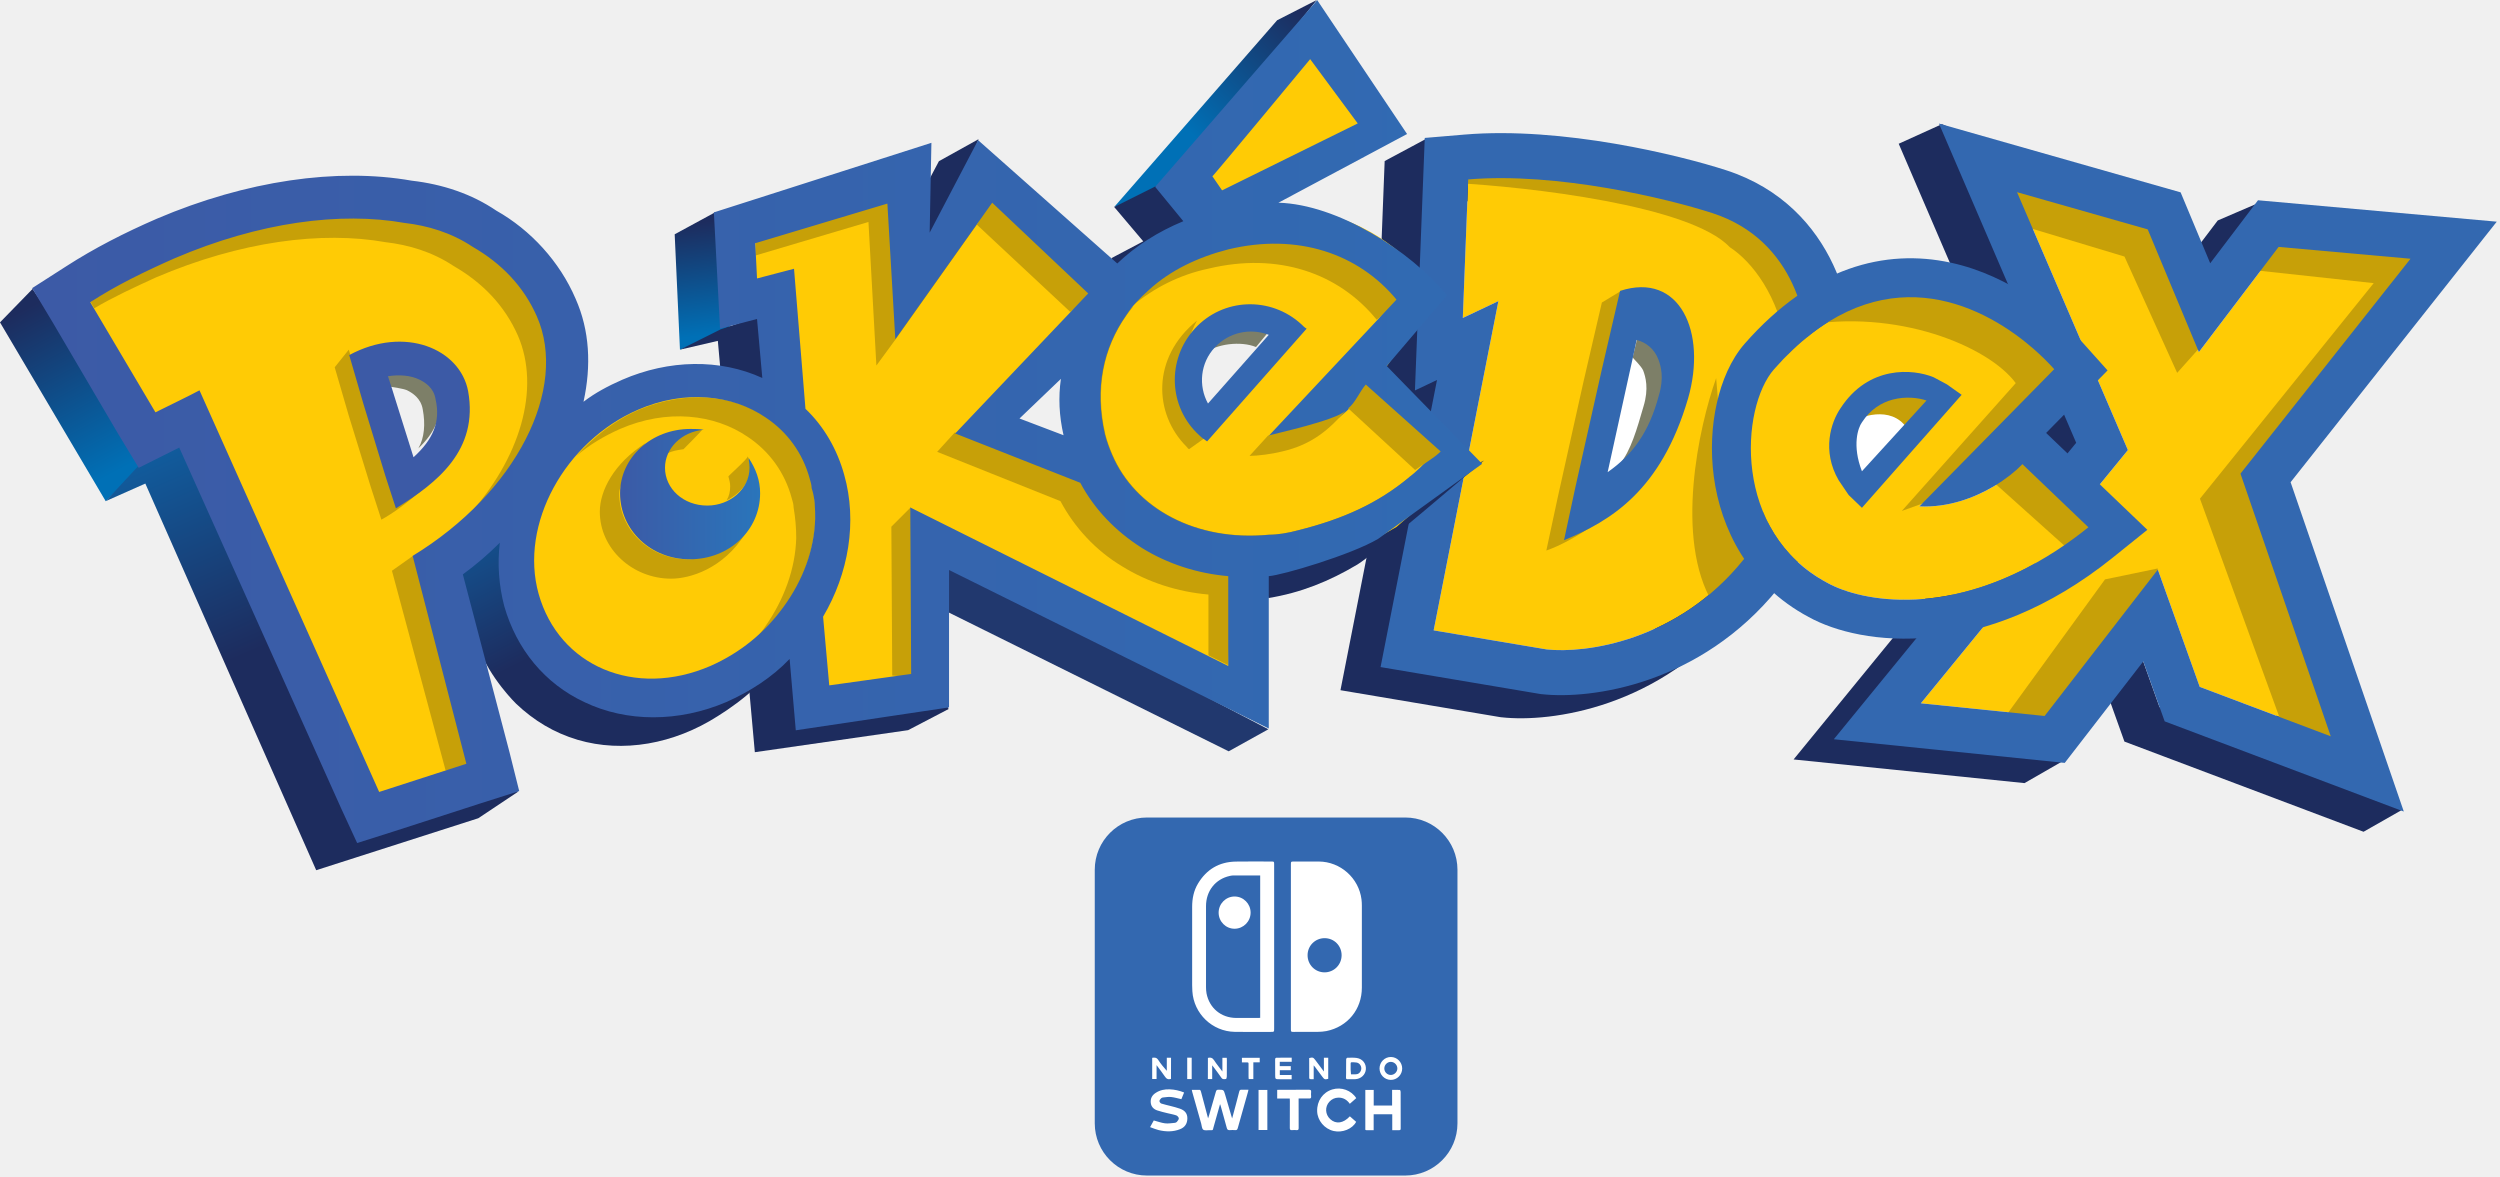
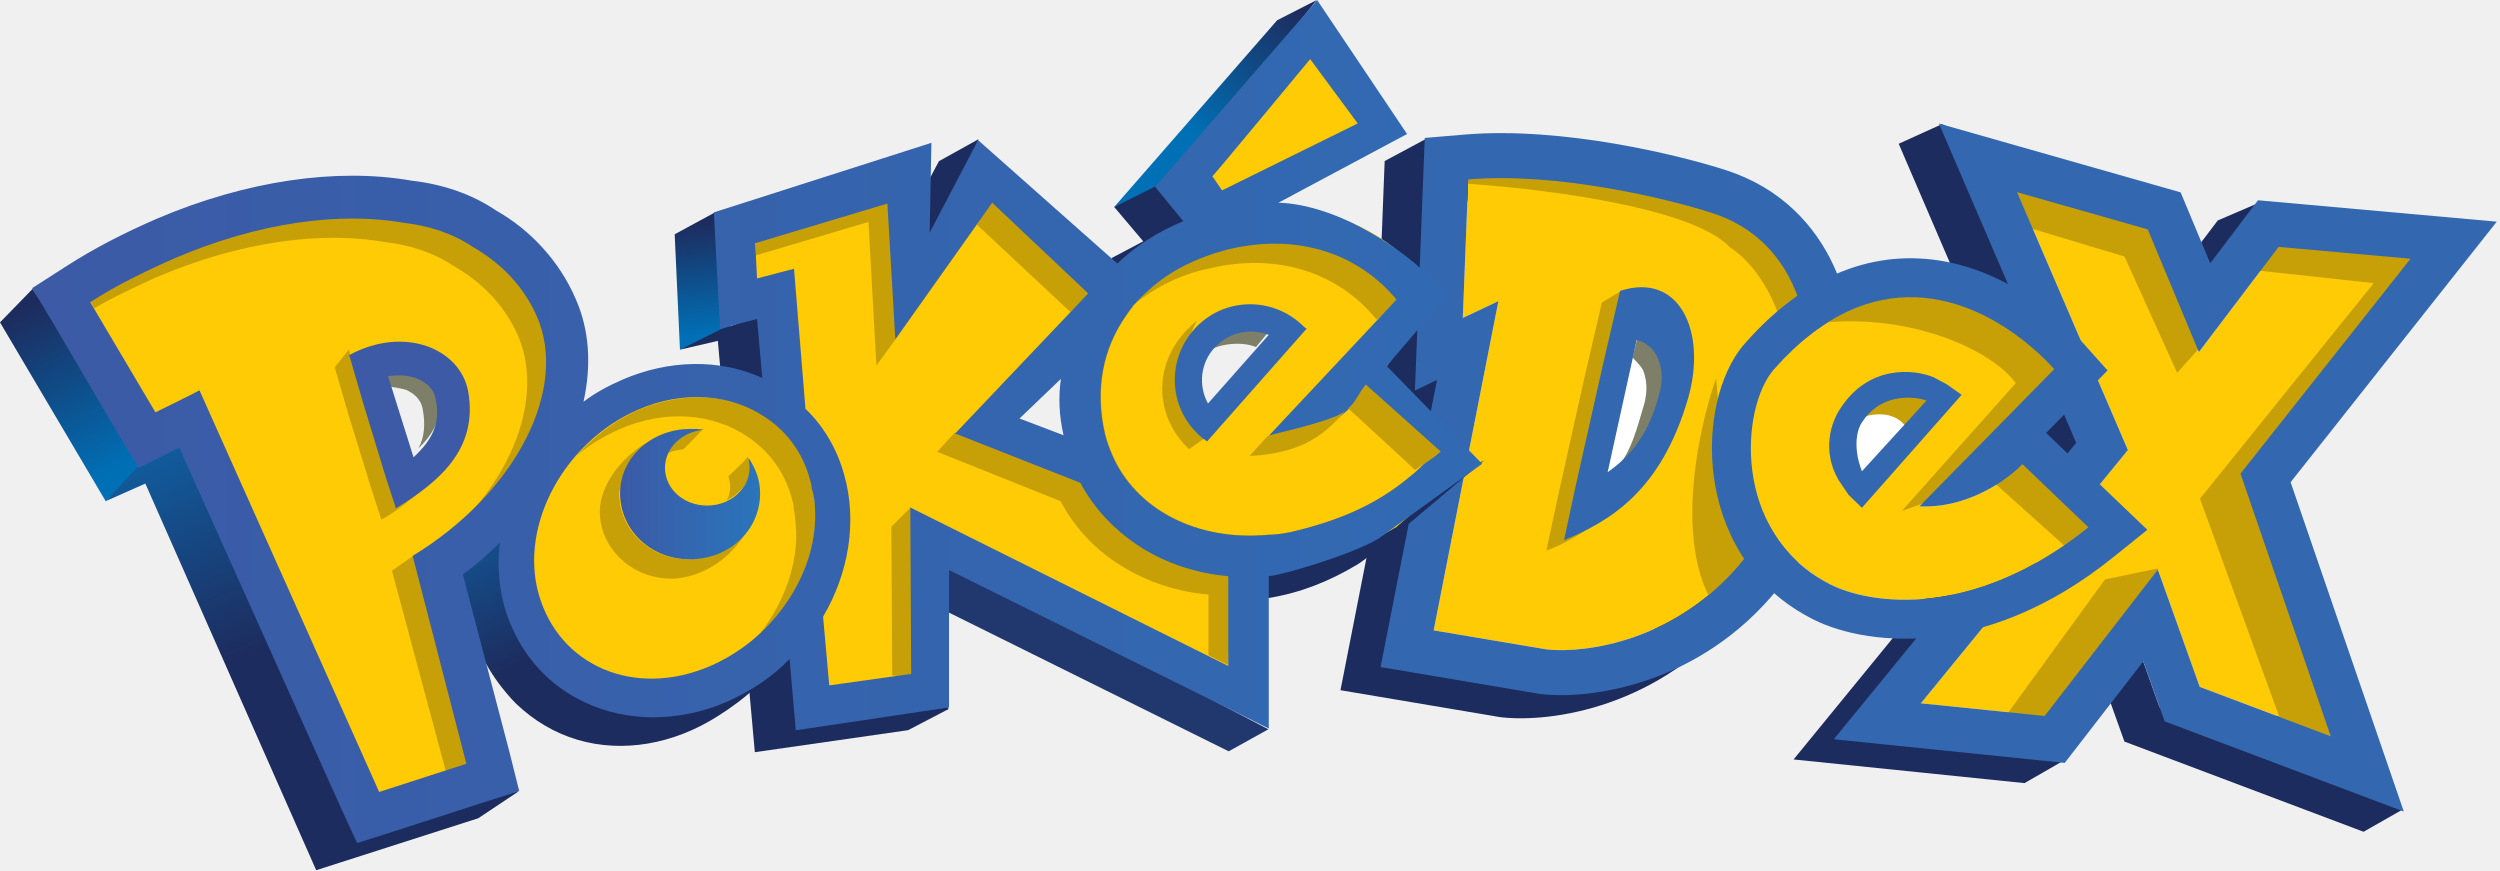
- <svg xmlns="http://www.w3.org/2000/svg" width="2633" height="1239" viewBox="0 0 2633 1239" fill="none">
+ <svg xmlns="http://www.w3.org/2000/svg" width="2633" height="917" viewBox="0 0 2633 917" fill="none">
  <path d="M1413.73 435.993L1411.87 437.848C1412.8 437.848 1413.73 436.92 1413.73 435.993Z" fill="#7D7F68" />
  <path d="M1486.09 500.928C1493.51 495.362 1505.57 488.868 1512.99 481.447L1434.14 410.946C1427.64 418.367 1423.01 430.427 1415.58 435.993L1486.09 500.928Z" fill="#C7A008" />
  <path fill-rule="evenodd" clip-rule="evenodd" d="M2274.39 744.721L2230.24 621.205L2111 775.362L1980.65 762.003L2218.41 491.446L2114.71 210.695L2219.59 262.873L2273.48 392.049L2357.45 281.337L2496.37 293.794L2317.27 520.128L2412.36 796.763L2274.39 744.721ZM2370.07 529.146L2529.06 853.386L2489.3 876.018L2237.45 781.02L2214.88 717.879L2176.08 799.554L2132.2 824.78L1889 799.857L2144.26 487.626L1999.71 151.405L2045.2 130.761L2254.24 223.872L2285.4 298.555L2335.73 232.201L2381.31 212.603L2587.2 254.75L2370.07 529.146Z" fill="#1D2C5E" />
  <path d="M2272.62 599.919L2153.39 754.075L2023.04 740.717L2241.09 473.994L2124.33 202.399L2261.97 241.587L2315.86 370.762L2399.83 260.051L2538.75 272.508L2359.66 498.842L2454.75 775.477L2316.77 723.434L2272.62 599.919Z" fill="#FFCB05" />
  <path d="M2237.49 270.204L2117.99 234.204L2095.49 175.704L2270.49 217.204L2292.99 270.204L2317.99 364.704L2292.99 392.704L2237.49 270.204Z" fill="#C7A008" />
  <path d="M2499.99 298.204L2370.99 284.204L2388.49 233.204L2573.49 262.204L2388.49 509.704L2486.49 808.204L2410.99 783.704L2316.99 525.204L2499.99 298.204Z" fill="#C7A008" />
  <path d="M2216.99 610.204L2272.49 598.704V652.204L2158.99 770.704L2111.99 754.704L2216.99 610.204Z" fill="#C7A008" />
  <path fill-rule="evenodd" clip-rule="evenodd" d="M2316.77 723.434L2272.62 599.919L2153.39 754.075L2023.04 740.717L2241.09 473.994L2124.33 202.399L2261.97 241.587L2315.86 370.762L2399.83 260.051L2538.75 272.508L2359.66 498.842L2454.75 775.477L2316.77 723.434ZM2412.46 507.86L2531.69 854.731L2279.84 759.734L2257.27 696.593L2174.58 803.494L1931.38 778.57L2186.64 466.34L2042.09 130.119L2296.63 202.586L2327.79 277.269L2378.11 210.915L2629.58 233.463L2412.46 507.86Z" fill="#3368B0" />
  <path fill-rule="evenodd" clip-rule="evenodd" d="M1535.88 341.501L1498.4 359.241L1504.08 213.342C1598.02 205.412 1714.7 233.692 1761.3 248.823C1849.2 277.363 1864.63 366.064 1861.36 406.848C1863.15 510.759 1817.38 587.897 1794.27 613.477C1724.83 700.059 1626.97 712.79 1586.72 708.333L1467.7 688.269L1535.88 341.501ZM1830.44 644.164C1748.59 745.357 1633.68 761.239 1581.51 755.46L1580.17 755.312L1411.78 726.925L1471.23 424.557L1447.98 435.562L1458.33 169.62L1502.21 146.117C1605.45 137.402 1727.1 187.864 1775.95 203.725C1834.43 222.713 1869.44 262.506 1888.47 303.143C1906.32 341.295 1910.58 380.847 1908.8 408.21C1910.14 523.119 1860.6 610.092 1830.44 644.164Z" fill="#1D2C5E" />
  <path d="M1509.93 663.911L1578.11 317.144L1540.63 334.884L1546.31 188.984C1640.24 181.055 1756.93 209.334 1803.53 224.465C1891.43 253.006 1906.86 341.707 1903.59 382.49C1905.38 486.402 1859.61 563.539 1836.5 589.119C1767.06 675.702 1669.2 688.433 1628.95 683.976L1509.93 663.911Z" fill="#FFCB05" />
  <path d="M1821.81 260.309C1780.24 216.359 1610.66 196.889 1531.07 192.647L1524.57 163.799L1662.86 171.991L1888.75 245.338L1927.25 375.217L1895.56 541.222L1825.99 604.741C1934.77 402.585 1868.53 290.888 1821.81 260.309Z" fill="#C7A008" />
  <path d="M1803.91 635.307C1763.25 567.482 1789.33 449.016 1807.45 398.262L1812.94 463.908L1845.84 596.029L1803.91 635.307Z" fill="#C7A008" />
-   <path fill-rule="evenodd" clip-rule="evenodd" d="M1578.11 317.144L1540.63 334.884L1546.31 188.984C1640.25 181.055 1756.93 209.334 1803.53 224.465C1891.43 253.006 1906.86 341.707 1903.59 382.49C1905.38 486.402 1859.61 563.539 1836.5 589.119C1767.06 675.702 1669.2 688.433 1628.95 683.975L1509.93 663.911L1578.11 317.144ZM1872.67 619.807C1790.82 721 1675.91 736.881 1623.73 731.103L1622.4 730.955L1454.01 702.568L1513.46 400.2L1490.21 411.205L1500.56 145.262L1542.32 141.737C1645.55 133.023 1769.33 163.506 1818.18 179.368C1876.65 198.356 1911.67 238.149 1930.69 278.785C1948.55 316.938 1952.81 356.489 1951.03 383.852C1952.37 498.762 1902.83 585.735 1872.67 619.807Z" fill="#3368B0" />
+   <path fill-rule="evenodd" clip-rule="evenodd" d="M1578.11 317.144L1540.63 334.884L1546.31 188.984C1640.25 181.055 1756.93 209.334 1803.53 224.465C1891.43 253.006 1906.86 341.707 1903.59 382.49C1905.38 486.402 1859.61 563.539 1836.5 589.119C1767.06 675.702 1669.2 688.433 1628.95 683.976L1509.93 663.911L1578.11 317.144ZM1872.67 619.807C1790.82 721 1675.91 736.881 1623.73 731.103L1622.4 730.955L1454.01 702.568L1513.46 400.2L1490.21 411.205L1500.56 145.262L1542.32 141.737C1645.55 133.023 1769.33 163.506 1818.18 179.368C1876.65 198.356 1911.67 238.149 1930.69 278.785C1948.55 316.938 1952.81 356.489 1951.03 383.852C1952.37 498.762 1902.83 585.735 1872.67 619.807Z" fill="#3368B0" />
  <path d="M1674.7 519.361L1709.76 348.56L1731.67 343.891L1758.47 371.626L1759.1 417.15L1723.73 496.76L1674.7 519.361Z" fill="white" />
  <path d="M1730.29 507.361C1710.99 523.16 1670.14 551.697 1650.26 560.291L1662.3 504.143L1690.11 380.376L1707.66 306.183L1687.09 318.589L1667.9 401.28L1640.65 523.666L1628.6 579.814C1655.73 570.437 1699.92 542.199 1730.29 507.361Z" fill="#C7A008" />
  <path d="M1755.26 408.34C1760.48 390.924 1757.63 372.071 1755.09 365.406C1750.87 354.299 1738.16 344.937 1727.43 343.619C1724.41 355.51 1720.99 370.583 1719.48 376.528C1722.42 380.01 1728.15 385.172 1730.53 390.034C1733.07 396.699 1736.73 409.187 1730.96 427.984C1724.22 451.345 1717.46 475.085 1705.95 488.72C1729.14 471.838 1743.7 445.933 1755.26 408.34Z" fill="#7D7F68" />
-   <path d="M1777.86 419.714C1798.07 349.632 1768.99 285.873 1706.25 306.371L1687.06 389.063L1659.26 512.829L1647.21 568.978C1696.03 548.664 1749.25 517.3 1777.86 419.714V419.714ZM1693.18 497.265C1700.44 463.936 1716.46 391.334 1716.46 391.334C1716.46 391.334 1719.89 376.261 1723.72 358.005C1733.9 360.704 1742.42 367.546 1746.64 378.653C1749.17 385.317 1752.84 397.806 1747.06 416.603C1736.9 455.036 1719.58 478.881 1693.18 497.265V497.265Z" fill="#3368B0" />
+   <path d="M1777.86 419.714C1798.07 349.632 1768.99 285.873 1706.25 306.371L1687.06 389.063L1659.26 512.829L1647.21 568.978C1696.03 548.664 1749.25 517.3 1777.86 419.714ZM1693.18 497.265C1700.44 463.936 1716.46 391.334 1716.46 391.334C1716.46 391.334 1719.89 376.261 1723.72 358.005C1733.9 360.704 1742.42 367.546 1746.64 378.653C1749.17 385.317 1752.84 397.806 1747.06 416.603C1736.9 455.036 1719.58 478.881 1693.18 497.265Z" fill="#3368B0" />
  <path d="M1868.49 388.826C1992.99 247.326 2117.82 337.825 2163.49 388.825L2021.49 533.325C2072.69 535.725 2115.15 504.659 2129.99 488.825L2199.49 555.325C2075.09 655.325 1964.32 635.992 1924.49 613.825C1824.49 560.625 1832.86 429.326 1868.49 388.826Z" fill="#FFCB05" />
  <path d="M1944.49 499.13L1939.49 447.63L1961.49 427.13L2010.99 402.63L2046.49 421.13L1961.49 510.63L1944.49 499.13Z" fill="white" />
  <path d="M1897.49 343.13L1990.49 291.63L2074.99 308.63L2122.99 332.63L2165.99 367.13L2186.99 394.13L2130.99 438.318V466.13L2085.74 495.38L2149.99 466.13L2165.99 495.38L2221.99 559.63L2186.99 586.13L2085.74 495.38L2040.49 524.63L2002.99 538.13L2122.99 403.5C2093.99 364.232 1996.8 324.53 1897.49 343.13Z" fill="#C7A008" />
  <path d="M2010.99 455.13C1996.19 427.13 1963.83 436.464 1949.49 444.63L1981.49 415.13H2040.49L2010.99 455.13Z" fill="#C7A008" />
  <path fill-rule="evenodd" clip-rule="evenodd" d="M1960.99 534.825L1946.99 521.325L1936.48 505.825C1918.49 474.825 1928.28 444.64 1938.61 429.706C1968.01 384.695 2014.68 388.35 2036.49 397.325L2050.49 404.825L2065.99 415.825L1960.99 534.825ZM1960.99 444.826C1958.86 447.769 1956.32 453.767 1955.51 462.279C1954.66 471.12 1955.69 482.671 1960.99 496.325L2028.99 421.826C2021.05 419.089 2007.3 417.132 1993.27 420.903C1981.66 424.022 1969.86 431.063 1960.99 444.826Z" fill="#3368B0" />
  <path fill-rule="evenodd" clip-rule="evenodd" d="M2219.69 390.129L2154.97 455.986L2261.59 558.006L2225.17 587.281C2088.92 696.809 1960.45 680.525 1904.9 649.848C1840.87 615.632 1812.25 556.328 1804.99 501.994C1801.37 474.894 1802.85 448.14 1808.15 424.595C1813.29 401.705 1822.75 378.745 1837.71 361.742C1908.82 280.929 1985.82 261.82 2054.19 276.559C2118.36 290.392 2168.11 332.527 2194.03 361.475L2219.69 390.129ZM1924.49 613.825C1960.68 633.968 2055.44 651.77 2165.79 579.826C2176.88 572.596 2188.12 564.458 2199.49 555.325L2129.99 488.825C2129.63 489.203 2129.26 489.589 2128.88 489.983C2122.72 496.29 2112.61 504.644 2099.59 512.343C2079.29 524.345 2051.93 534.753 2021.49 533.325L2163.49 388.825C2157.5 382.143 2150.16 374.783 2141.64 367.355C2139.08 365.13 2136.42 362.898 2133.66 360.677C2075.32 313.732 1971.79 271.42 1868.49 388.826C1832.86 429.326 1824.49 560.625 1924.49 613.825Z" fill="#3368B0" />
-   <path d="M0 339.518L111.317 527.829L155.844 485.158L34.323 304.267L0 339.518Z" fill="url(#paint0_linear_504_161)" />
-   <path d="M1345.08 21.336L1173.47 217.996L1223.56 204.082L1386.83 0L1345.08 21.336Z" fill="url(#paint1_linear_504_161)" />
-   <path d="M710.575 246.753L716.141 368.275L769.017 347.867L753.247 223.562L710.575 246.753Z" fill="url(#paint2_linear_504_161)" />
+   <path d="M0 339.518L111.317 527.829L155.844 485.158L34.323 304.267L0 339.518Z" fill="url(#paint0_linear_504_156)" />
+   <path d="M1345.08 21.336L1173.47 217.996L1223.56 204.082L1386.83 0L1345.08 21.336Z" fill="url(#paint1_linear_504_156)" />
+   <path d="M710.575 246.753L716.141 368.275L769.017 347.867L753.247 223.562L710.575 246.753Z" fill="url(#paint2_linear_504_156)" />
  <path d="M1204.08 254.174L1170.69 271.8L1173.47 282.931L1252.32 232.839L1218 195.733L1173.47 217.996L1204.08 254.174Z" fill="#1D2C5E" />
  <path d="M1294.06 791.28L957.328 624.304L999.072 591.837L1335.81 768.089L1294.06 791.28Z" fill="#21386E" />
  <path d="M988.868 169.759L937.848 266.234L991.651 250.464L1030.61 146.568L988.868 169.759Z" fill="#1D2C5E" />
-   <path d="M525.046 569.573L482.375 599.258C482.375 599.258 491.651 647.496 503.711 680.891C515.77 714.286 543.599 741.188 543.599 741.188C562.152 758.813 583.488 771.8 608.534 779.221C655.844 793.136 709.647 783.859 756.03 754.175C768.089 746.753 784.787 734.694 794.991 724.49C749.536 752.319 525.046 569.573 525.046 569.573Z" fill="url(#paint3_linear_504_161)" />
+   <path d="M525.046 569.573L482.375 599.258C482.375 599.258 491.651 647.496 503.711 680.891C515.77 714.286 543.599 741.188 543.599 741.188C562.152 758.813 583.488 771.8 608.534 779.221C655.844 793.136 709.647 783.859 756.03 754.175C768.089 746.753 784.787 734.694 794.991 724.49C749.536 752.319 525.046 569.573 525.046 569.573Z" fill="url(#paint3_linear_504_156)" />
  <path d="M756.03 358.998L794.991 792.208L956.401 769.017L999.072 746.753L799.629 333.024L758.813 346.939L716.141 368.275L756.03 358.998Z" fill="#1D2C5E" />
-   <path d="M153.061 509.276L333.024 916.512L503.711 861.781L545.455 833.952L191.095 462.894L146.568 489.796L111.317 527.829L153.061 509.276Z" fill="url(#paint4_linear_504_161)" />
+   <path d="M153.061 509.276L333.024 916.512L503.711 861.781L545.455 833.952L191.095 462.894L146.568 489.796L111.317 527.829L153.061 509.276Z" fill="url(#paint4_linear_504_156)" />
  <path d="M1329.31 597.403L1335.81 629.87C1370.13 624.304 1399.81 612.245 1429.5 594.62C1448.05 583.488 1556.51 489.638 1563 485C1558.36 487.783 1329.31 597.403 1329.31 597.403Z" fill="#1D2C5E" />
  <path d="M379.861 875L366.874 851L196.187 467L192.477 459L185.056 467H179.49L148.878 483C144.239 475.579 136.818 459.349 132.18 451L63.534 339L45.909 307L75.594 291C103.423 273.375 134.963 257.842 170.213 243C238.859 214.243 308.432 195 372.44 195C393.776 195 414.184 200.217 432.737 203C464.276 206.711 493.961 210.302 518.08 227C554.258 247.408 583.015 285.894 598.785 323C611.772 353.612 614.555 389.894 606.206 427L601.568 443L620.121 435C632.18 425.724 645.167 416.566 659.082 411C683.2 400.796 708.247 395 733.293 395C757.412 395 779.675 401.724 800.084 411H813.071L812.143 403L806.577 339L805.649 323L796.373 331L767.616 339L762.978 235L974.481 163L972.625 243L988.395 251L1034.78 163L1173 283L1178.56 291L1184.13 283C1202.68 265.375 1225.87 253.204 1250.92 243L1261.12 235L1253.7 227L1228.65 195L1387.28 11L1470.77 139L1343.68 211L1315.85 219H1348.32C1408.62 219.928 1462.42 246.473 1498.6 291L1511.59 315L1506.02 323.5L1495.82 331L1485 343L1465.2 379L1459.64 387L1466.13 395L1490.5 427L1526 507L1470.77 555C1443.87 570.77 1412.33 586.651 1376.15 595C1363.16 597.783 1350.18 594.072 1336.26 595L1328.84 603V755L1004.17 595L992.106 587V739L846.466 763L839.972 699L838.117 675L825.13 691C805.649 709.553 784.314 720.796 761.122 731C737.004 741.204 711.957 747 687.839 747C662.792 747 639.601 740.276 618.265 731C579.304 712.447 550.547 678.599 538.488 635C532.922 614.592 531.067 593.263 533.85 571L536.633 555L519.935 571C507.876 582.132 494.889 592.796 480.974 603H476.336L478.191 611L527.356 795L535.705 827L503.238 843L411.401 867L379.861 875ZM420.677 379C416.039 379 411.401 378.072 405.835 379H399.341H390.065L392.848 387L394.703 395L420.677 483L423.46 491L427.171 499L436.447 491L442.941 483C468.915 459.809 477.264 440.685 471.698 411C467.987 393.375 455 382.711 446.651 379C441.085 375.289 430.881 379 420.677 379ZM1127.54 379L1110.84 395L1067.24 435L1057.97 443L1070.03 451L1116.41 467L1130.32 475L1127.54 459C1123.83 439.519 1122.9 421.553 1124.76 403L1127.54 379ZM1316.78 331C1299.16 331 1281.53 333.085 1269.47 347C1250.92 367.408 1247.21 402.881 1260.19 427L1263.91 435L1269.47 443L1277.82 435L1283.39 427L1347.39 355L1352.03 347L1360.38 339H1349.25L1341.83 331C1332.55 329.145 1325.13 331 1316.78 331Z" fill="#FFCB05" />
  <path d="M1249.54 470.315C1252.32 473.098 1249.54 471.243 1252.32 473.098L1271.8 459.184C1269.02 457.328 1266.23 454.545 1263.45 452.69C1235.62 426.716 1243.04 369.202 1260.67 337.662C1212.43 376.623 1215.21 435.993 1249.54 470.315Z" fill="#C7A008" />
  <path d="M1484.23 502.783C1451.76 529.685 1415.58 546.382 1367.35 558.442C1357.14 561.225 1346.01 563.08 1336.73 563.08C1259.74 570.501 1195.73 535.25 1171.61 478.664C1168.83 472.171 1166.05 464.75 1164.19 457.328C1153.06 409.091 1162.34 366.419 1186.46 332.097C1189.24 328.386 1191.09 325.603 1193.88 322.82C1192.95 323.748 1191.09 324.675 1190.17 325.603C1180.89 333.952 1172.54 342.301 1166.05 352.505C1141.93 385.9 1132.65 429.499 1143.78 477.737C1145.64 485.158 1147.5 492.579 1151.21 499.072C1175.32 556.586 1240.26 591.837 1316.33 584.416C1326.53 583.488 1336.73 581.633 1347.87 578.85C1396.1 566.79 1433.21 550.093 1464.75 523.191C1472.17 516.698 1480.52 509.276 1487.94 501.855L1487.01 500.928C1485.16 501.855 1484.23 501.855 1484.23 502.783Z" fill="#C7A008" />
  <path d="M943.414 357.143L1028.76 236.549L1025.05 233.766L942.486 349.722L943.414 357.143Z" fill="#C7A008" />
  <path d="M573.284 317.254C434.137 148.423 184.601 239.332 95.547 318.182L99.258 324.675C119.666 312.616 141.93 302.412 164.193 292.208C253.247 254.174 338.59 243.043 406.308 255.102C430.427 257.885 455.473 265.306 477.737 280.148C508.349 297.774 531.54 321.892 545.455 353.432C569.573 409.091 548.238 483.302 491.651 544.527C563.08 478.664 612.245 415.584 573.284 317.254Z" fill="#C7A008" />
  <path d="M856.215 513.915C855.288 511.132 855.288 507.421 854.36 504.638C846.939 476.809 830.241 454.546 807.978 439.703C772.727 415.585 722.635 410.946 673.47 431.354C647.495 442.486 625.232 460.111 606.679 480.52C620.594 468.46 636.364 459.184 653.061 451.763C702.227 430.427 752.319 435.993 787.57 460.111C809.833 474.954 826.531 497.217 833.952 525.046C834.88 527.829 835.807 531.54 835.807 534.323C837.662 545.455 838.59 555.659 838.59 566.79C837.663 599.258 825.603 631.725 806.123 659.555C803.34 664.193 799.629 667.904 795.919 672.542C807.05 662.338 817.254 652.134 825.603 640.074C846.011 612.245 857.143 579.777 858.998 547.31C858.998 536.178 858.071 525.046 856.215 513.915Z" fill="#C7A008" />
  <path d="M719.852 473.098C719.852 473.098 740.26 452.69 739.332 452.69C714.286 451.762 703.154 475.881 702.226 477.737C707.792 474.954 713.358 474.026 719.852 473.098Z" fill="#C7A008" />
  <path d="M767.161 501.855C768.089 505.566 769.017 508.349 769.017 512.059C769.017 517.625 768.089 522.264 765.306 526.902C769.017 525.046 798.701 510.204 787.57 480.52C788.497 482.375 766.234 501.855 767.161 501.855Z" fill="#C7A008" />
  <path d="M652.134 519.481C652.134 507.421 673.469 476.809 679.963 466.605C646.568 487.941 631.725 516.698 631.725 538.961C631.725 577.922 666.048 609.462 706.864 609.462C726.345 609.462 761.595 599.258 784.787 562.152C772.727 570.501 742.115 589.054 725.417 589.054C684.601 589.054 652.134 558.442 652.134 519.481Z" fill="#C7A008" />
  <path d="M938.775 554.731L939.703 711.503L964.749 713.358L959.184 534.323L938.775 554.731Z" fill="#C7A008" />
  <path d="M795.918 255.102V269.017L914.657 233.766L923.006 384.972L943.414 357.143L938.776 205.937L795.918 255.102Z" fill="#C7A008" />
  <path d="M1153.06 308.906L1042.67 206.865L1028.76 236.549L1127.09 328.386L1153.06 308.906Z" fill="#C7A008" />
  <path d="M1136.36 499.072L1005.57 455.473L987.013 475.881L1116.88 527.829C1131.73 555.659 1153.99 579.777 1181.82 596.475C1208.72 613.173 1240.26 623.377 1272.73 626.16V690.167L1293.14 700.371L1299.63 603.896L1136.36 499.072Z" fill="#C7A008" />
  <path d="M1287.57 258.813C1228.2 266.234 1197.59 316.327 1192.95 321.892C1215.21 303.339 1242.11 289.425 1272.73 282.931C1346.01 265.306 1410.02 287.57 1449.91 336.735L1474.95 316.326C1435.06 268.089 1360.85 241.187 1287.57 258.813Z" fill="#C7A008" />
  <path d="M495.362 806.123L435.065 585.343L412.802 601.113L469.388 811.688L495.362 806.123Z" fill="#C7A008" />
  <path d="M479.592 474.954C465.677 489.796 434.138 518.553 416.512 529.685L405.381 495.362L382.189 419.295L367.347 368.275L352.505 386.828L367.347 437.848L390.538 512.987L401.67 547.31C426.716 533.395 461.967 503.711 479.592 474.954Z" fill="#C7A008" />
  <path d="M1340.45 344.156C1320.96 336.735 1294.06 338.59 1279.22 355.288C1275.51 358.998 1269.02 368.275 1267.16 372.913C1281.08 361.781 1307.05 358.998 1322.82 365.492L1340.45 344.156Z" fill="#7D7F68" />
  <path d="M462.894 412.802C461.039 401.67 449.907 392.393 444.341 389.611C435.065 384.972 417.44 384.045 405.38 386.828C407.236 394.249 410.019 403.525 410.946 407.236C415.584 408.163 423.933 409.091 428.571 410.946C434.137 413.729 443.414 419.295 445.269 431.355C448.052 446.197 447.124 461.039 440.631 472.171C458.256 455.473 466.605 436.92 462.894 412.802Z" fill="#7D7F68" />
  <path d="M493.034 412.004C484.685 367.477 426.243 342.43 367.802 373.97L382.644 424.991L405.835 501.058L416.967 535.38C460.566 508.479 504.165 474.156 493.034 412.004ZM435.52 481.577C429.026 461.169 415.112 416.642 415.112 416.642C415.112 416.642 412.329 407.366 408.618 396.234C420.677 394.379 432.737 395.306 442.013 399.944C447.579 402.727 456.856 408.293 458.711 420.353C464.277 444.471 455.928 463.024 435.52 481.577Z" fill="#3C5AA6" />
  <path d="M1370.58 341.503C1338.12 311.818 1288.02 313.674 1258.34 346.141C1228.66 378.609 1230.51 428.701 1262.98 458.386C1265.76 461.169 1268.54 463.024 1271.33 464.88L1376.15 346.141C1374.3 345.214 1372.44 343.358 1370.58 341.503ZM1272.25 424.991C1262.05 406.438 1263.91 382.319 1279.68 365.622C1294.52 349.852 1316.78 345.214 1336.26 352.635L1272.25 424.991Z" fill="#3567B0" />
-   <path d="M789.425 492.579C789.425 514.842 769.017 532.468 744.898 532.468C719.852 532.468 700.371 514.842 700.371 492.579C700.371 472.171 717.996 454.546 741.187 452.69C736.549 451.763 731.911 451.763 727.273 451.763C685.529 451.763 653.061 482.375 653.061 519.481C653.061 558.442 685.529 589.054 726.345 589.054C768.089 589.054 800.557 558.442 800.557 519.481C800.557 505.566 795.918 493.507 788.497 482.375C788.497 485.158 789.425 488.868 789.425 492.579Z" fill="url(#paint5_linear_504_161)" />
-   <path d="M1451.5 567.5L1561 488.5L1460.5 385.5L1524 311C1485.04 263.69 1408.62 215.343 1346.47 213.488L1481.9 141.132L1387.28 0.13L1216.6 196.79L1246.28 232.968C1219.38 244.1 1196.19 258.942 1176.71 277.495L1030.14 147.625L979.119 245.028L980.974 150.408L751.846 223.692L758.339 346.141L797.3 335.937L802.866 398.089C758.339 377.681 704.536 378.609 655.371 399.944C640.529 406.438 626.614 413.859 614.555 423.135C622.903 385.102 621.048 347.996 606.206 314.601C589.508 275.64 558.896 242.245 522.718 221.837C496.744 204.212 466.132 194.007 433.664 190.297C354.814 176.382 259.267 190.297 165.575 230.186C131.252 245.028 98.785 261.725 70.028 280.278L33.85 303.469L56.113 340.575L124.759 457.458L146.095 492.709L183.2 474.156L188.766 471.373L359.453 851.707L376.15 887.885L414.184 875.826L506.02 846.141L546.837 833.154L536.633 792.338L487.467 604.954C501.382 594.75 514.369 583.618 526.428 571.558C523.646 593.822 525.501 617.013 531.067 638.349C544.054 683.803 573.738 719.982 615.482 739.462C660.009 760.798 714.74 760.798 764.833 739.462C789.879 728.33 813.07 713.488 831.623 694.007L838.117 769.147L999.527 745.028V600.315L1336.26 767.291V606.809C1350.18 605.881 1423 584.376 1451.5 567.5ZM1379.86 62.282L1429.95 130L1287.1 200.501L1276.89 185.659C1276.89 186.586 1379.86 62.282 1379.86 62.282ZM434.592 585.473L491.178 804.397L399.341 834.082L210.102 411.076C199.898 416.642 180.417 425.918 163.72 434.267L95.074 318.312C121.976 300.686 152.588 285.844 184.128 271.93C273.182 233.896 358.525 222.764 426.243 234.824C450.362 237.607 475.408 245.028 497.672 259.87C528.284 277.495 551.475 301.614 565.39 333.154C598.785 409.221 544.054 518.683 434.592 585.473ZM858.525 546.512C857.597 578.98 845.538 611.447 825.13 639.276C805.649 666.178 779.675 687.514 748.135 701.429C668.358 735.751 588.581 701.429 567.245 625.362C546.837 552.078 595.074 464.879 672.069 431.484C721.234 410.148 771.326 415.714 806.577 439.833C828.84 454.675 845.538 476.939 852.959 504.768C853.887 507.551 854.814 511.262 854.814 514.044C858.525 525.176 858.525 536.308 858.525 546.512ZM1293.59 701.429L958.711 534.453L959.638 709.777L873.367 721.837L866.874 649.481C893.775 604.026 903.052 549.295 889.137 500.13C881.716 473.228 867.801 449.109 848.321 430.557L836.261 283.061L797.3 293.265L795.445 256.16L934.592 214.416L942.94 357.273L1044.98 213.488L1146.09 309.035L1006.02 456.531L1137.75 508.479C1152.59 536.308 1174.85 559.499 1202.68 577.124C1229.58 593.822 1261.12 604.026 1293.59 606.809V701.429ZM1120.12 458.386L1073.74 440.761L1117.34 399.017C1114.55 418.497 1115.48 437.978 1120.12 458.386ZM1483.76 502.913C1451.29 529.814 1415.11 546.512 1366.87 558.571C1356.67 561.354 1345.54 563.21 1336.26 563.21C1259.27 570.631 1195.26 535.38 1171.14 478.794C1168.36 472.301 1165.58 464.879 1163.72 457.458C1152.59 409.221 1161.86 366.549 1185.98 332.226C1192.48 322.022 1200.83 313.673 1210.1 305.325C1232.37 284.917 1261.12 271.002 1293.59 262.653C1366.87 245.028 1430.88 267.291 1470.77 315.529L1331.62 463.952C1340.9 465.807 1355.74 463.024 1366.87 460.241C1400.27 451.892 1418.82 434.267 1434.59 415.714L1490.25 465.807L1506.95 480.649C1499.53 488.998 1492.11 496.419 1483.76 502.913Z" fill="url(#paint6_linear_504_161)" />
-   <path d="M1350.32 475.501C1382.79 468.08 1400.42 451.382 1417.11 432.829C1405.05 443.033 1345.68 456.02 1335.48 458.803L1316 480.139C1324.35 480.139 1339.19 478.284 1350.32 475.501" fill="#C7A008" />
+   <path d="M789.425 492.579C789.425 514.842 769.017 532.468 744.898 532.468C719.852 532.468 700.371 514.842 700.371 492.579C700.371 472.171 717.996 454.546 741.187 452.69C736.549 451.763 731.911 451.763 727.273 451.763C685.529 451.763 653.061 482.375 653.061 519.481C653.061 558.442 685.529 589.054 726.345 589.054C768.089 589.054 800.557 558.442 800.557 519.481C800.557 505.566 795.918 493.507 788.497 482.375C788.497 485.158 789.425 488.868 789.425 492.579Z" fill="url(#paint5_linear_504_156)" />
+   <path d="M1451.5 567.5L1561 488.5L1460.5 385.5L1524 311C1485.04 263.69 1408.62 215.343 1346.47 213.488L1481.9 141.132L1387.28 0.13L1216.6 196.79L1246.28 232.968C1219.38 244.1 1196.19 258.942 1176.71 277.495L1030.14 147.625L979.119 245.028L980.974 150.408L751.846 223.692L758.339 346.141L797.3 335.937L802.866 398.089C758.339 377.681 704.536 378.609 655.371 399.944C640.529 406.438 626.614 413.859 614.555 423.135C622.903 385.102 621.048 347.996 606.206 314.601C589.508 275.64 558.896 242.245 522.718 221.837C496.744 204.212 466.132 194.007 433.664 190.297C354.814 176.382 259.267 190.297 165.575 230.186C131.252 245.028 98.785 261.725 70.028 280.278L33.85 303.469L56.113 340.575L124.759 457.458L146.095 492.709L183.2 474.156L188.766 471.373L359.453 851.707L376.15 887.885L414.184 875.826L506.02 846.141L546.837 833.154L536.633 792.338L487.467 604.954C501.382 594.75 514.369 583.618 526.428 571.558C523.646 593.822 525.501 617.013 531.067 638.349C544.054 683.803 573.738 719.982 615.482 739.462C660.009 760.798 714.74 760.798 764.833 739.462C789.879 728.33 813.07 713.488 831.623 694.007L838.117 769.147L999.527 745.028V600.315L1336.26 767.291V606.809C1350.18 605.881 1423 584.376 1451.5 567.5ZM1379.86 62.282L1429.95 130L1287.1 200.501L1276.89 185.659C1276.89 186.586 1379.86 62.282 1379.86 62.282ZM434.592 585.473L491.178 804.397L399.341 834.082L210.102 411.076C199.898 416.642 180.417 425.918 163.72 434.267L95.074 318.312C121.976 300.686 152.588 285.844 184.128 271.93C273.182 233.896 358.525 222.764 426.243 234.824C450.362 237.607 475.408 245.028 497.672 259.87C528.284 277.495 551.475 301.614 565.39 333.154C598.785 409.221 544.054 518.683 434.592 585.473ZM858.525 546.512C857.597 578.98 845.538 611.447 825.13 639.276C805.649 666.178 779.675 687.514 748.135 701.429C668.358 735.751 588.581 701.429 567.245 625.362C546.837 552.078 595.074 464.879 672.069 431.484C721.234 410.148 771.326 415.714 806.577 439.833C828.84 454.675 845.538 476.939 852.959 504.768C853.887 507.551 854.814 511.262 854.814 514.044C858.525 525.176 858.525 536.308 858.525 546.512ZM1293.59 701.429L958.711 534.453L959.638 709.777L873.367 721.837L866.874 649.481C893.775 604.026 903.052 549.295 889.137 500.13C881.716 473.228 867.801 449.109 848.321 430.557L836.261 283.061L797.3 293.265L795.445 256.16L934.592 214.416L942.94 357.273L1044.98 213.488L1146.09 309.035L1006.02 456.531L1137.75 508.479C1152.59 536.308 1174.85 559.499 1202.68 577.124C1229.58 593.822 1261.12 604.026 1293.59 606.809V701.429ZM1120.12 458.386L1073.74 440.761L1117.34 399.017C1114.55 418.497 1115.48 437.978 1120.12 458.386ZM1483.76 502.913C1451.29 529.814 1415.11 546.512 1366.87 558.571C1356.67 561.354 1345.54 563.21 1336.26 563.21C1259.27 570.631 1195.26 535.38 1171.14 478.794C1168.36 472.301 1165.58 464.879 1163.72 457.458C1152.59 409.221 1161.86 366.549 1185.98 332.226C1192.48 322.022 1200.83 313.673 1210.1 305.325C1232.37 284.917 1261.12 271.002 1293.59 262.653C1366.87 245.028 1430.88 267.291 1470.77 315.529L1331.62 463.952C1340.9 465.807 1355.74 463.024 1366.87 460.241C1400.27 451.892 1418.82 434.267 1434.59 415.714L1490.25 465.807L1506.95 480.649C1499.53 488.998 1492.11 496.419 1483.76 502.913Z" fill="url(#paint6_linear_504_156)" />
+   <path d="M1350.32 475.501C1382.79 468.08 1400.42 451.382 1417.11 432.829C1405.05 443.033 1345.68 456.02 1335.48 458.803L1316 480.139C1324.35 480.139 1339.19 478.284 1350.32 475.501Z" fill="#C7A008" />
  <path d="M1490.4 494.981C1497.82 489.416 1509.88 482.922 1517.3 475.501L1438.45 405C1431.96 412.421 1427.32 424.481 1419.9 430.046L1490.4 494.981Z" fill="#C7A008" />
-   <rect x="1153" y="861" width="382" height="377.077" rx="55" fill="#3368B0" />
-   <path d="M1359.56 996.809V910.83C1359.56 907.358 1359.56 907.358 1363.14 907.358C1371.77 907.358 1380.34 907.304 1388.96 907.358C1411.69 907.467 1431.11 924.717 1433.93 947.283C1434.2 949.453 1434.31 951.677 1434.31 953.847C1434.31 982.651 1434.37 1011.46 1434.31 1040.26C1434.31 1063.04 1419.29 1081.43 1396.94 1085.93C1393.95 1086.53 1390.86 1086.69 1387.82 1086.75C1379.36 1086.86 1370.9 1086.8 1362.44 1086.8C1359.73 1086.8 1359.56 1086.64 1359.56 1083.87V996.809ZM1412.99 1006.09C1412.99 995.995 1405.07 988.076 1395.09 988.076C1385.17 988.076 1377.19 995.995 1377.14 1005.92C1377.08 1016.01 1385 1024.04 1394.98 1024.09C1404.97 1024.09 1412.94 1016.12 1412.99 1006.09ZM1341.93 997.243V1083.22C1341.93 1086.8 1341.93 1086.8 1338.41 1086.8C1325.77 1086.8 1313.07 1086.97 1300.43 1086.75C1276.68 1086.31 1257.26 1067.6 1255.79 1043.95C1255.68 1041.83 1255.57 1039.66 1255.57 1037.55V955.203C1255.57 946.415 1257.2 938.061 1261.76 930.521C1270.76 915.603 1284 907.738 1301.47 907.412C1313.89 907.195 1326.36 907.358 1338.79 907.358C1341.88 907.358 1341.93 907.412 1341.93 910.613V997.243ZM1327.23 922.059H1298.32C1297.29 922.059 1296.2 922.33 1295.17 922.547C1280.09 925.856 1270.17 938.332 1270.17 954.335C1270.11 982.76 1270.17 1011.24 1270.17 1039.66C1270.17 1041.83 1270.33 1044.11 1270.71 1046.23C1273.69 1061.74 1286.11 1071.99 1301.9 1072.1C1309.66 1072.16 1317.41 1072.1 1325.17 1072.1C1325.82 1072.1 1326.53 1071.99 1327.23 1071.99V922.059ZM1284.97 1162.85C1282.59 1171.37 1280.36 1179.29 1278.09 1187.21C1277.11 1190.68 1277.92 1190.3 1274.02 1190.3C1271.68 1190.3 1268.81 1190.9 1267.24 1189.76C1265.77 1188.68 1265.72 1185.64 1265.12 1183.47C1261.92 1172.29 1258.77 1161.06 1255.63 1149.89C1255.47 1149.35 1255.41 1148.81 1255.19 1147.83C1258.12 1147.83 1260.94 1147.77 1263.71 1147.88C1264.14 1147.88 1264.69 1148.97 1264.85 1149.62C1267.35 1158.84 1269.79 1168.12 1272.34 1177.83C1272.72 1176.74 1272.99 1176.04 1273.2 1175.33C1275.64 1166.87 1278.14 1158.46 1280.53 1149.94C1280.96 1148.32 1281.56 1147.61 1283.4 1147.67C1288.77 1147.77 1288.77 1147.67 1290.29 1152.82C1292.46 1160.31 1294.68 1167.79 1296.85 1175.28C1297.07 1175.93 1297.29 1176.58 1297.67 1177.94C1298.05 1176.58 1298.32 1175.82 1298.48 1175.01C1300.71 1166.6 1303.04 1158.14 1305.15 1149.67C1305.53 1148.1 1306.18 1147.61 1307.76 1147.67C1310.04 1147.77 1312.31 1147.72 1314.86 1147.72C1314.7 1148.53 1314.59 1149.13 1314.43 1149.73C1310.8 1162.58 1307.16 1175.39 1303.58 1188.24C1303.15 1189.71 1302.55 1190.36 1300.98 1190.25C1299.08 1190.09 1297.13 1190.09 1295.23 1190.25C1293.33 1190.41 1292.52 1189.76 1292.03 1187.86C1289.97 1180.1 1287.74 1172.4 1285.63 1164.7C1285.52 1164.27 1285.3 1163.83 1284.97 1162.85ZM1437.95 1147.94H1446.79V1164.32H1466.16V1147.83C1469.03 1147.83 1471.69 1147.77 1474.35 1147.94C1474.67 1147.94 1475.16 1149.24 1475.16 1149.94C1475.21 1160.31 1475.21 1170.72 1475.21 1181.08C1475.21 1183.58 1475.16 1186.07 1475.21 1188.57C1475.27 1189.87 1474.78 1190.36 1473.48 1190.3C1471.15 1190.25 1468.81 1190.3 1466.32 1190.3V1173.54H1446.74V1190.3H1439.03C1437.51 1190.3 1437.95 1189.06 1437.95 1188.24V1160.74V1147.94ZM1211.26 1187.1C1212.77 1184.34 1214.08 1182.06 1215.16 1180.05C1219.23 1181.14 1223.03 1182.6 1226.99 1183.09C1230.3 1183.52 1233.71 1182.87 1237.13 1182.6C1237.94 1182.55 1238.92 1182.17 1239.41 1181.62C1240.33 1180.48 1241.58 1179.07 1241.52 1177.83C1241.47 1176.74 1240.06 1175.17 1238.87 1174.73C1235.94 1173.7 1232.84 1173.22 1229.81 1172.46C1226.12 1171.53 1222.32 1170.72 1218.74 1169.47C1214.94 1168.17 1212.34 1165.51 1211.96 1161.28C1211.53 1156.78 1213.48 1153.42 1217.17 1151.03C1221.67 1148.05 1226.72 1147.07 1231.98 1147.29C1237.13 1147.5 1242.07 1148.59 1247.11 1150.6C1246.08 1153.09 1245.1 1155.48 1244.24 1157.65C1240.49 1156.83 1237.02 1155.75 1233.44 1155.37C1230.68 1155.04 1227.8 1155.59 1224.98 1155.86C1224.33 1155.91 1223.46 1156.18 1223.03 1156.62C1222.21 1157.48 1221.13 1158.57 1221.13 1159.6C1221.07 1160.52 1222.16 1161.93 1223.08 1162.26C1226.17 1163.29 1229.37 1163.89 1232.52 1164.75C1235.99 1165.68 1239.57 1166.49 1242.93 1167.74C1247.55 1169.42 1250.58 1172.46 1250.53 1177.88C1250.47 1183.41 1247.93 1187.27 1242.83 1189.27C1235.45 1192.2 1227.8 1192.04 1220.21 1190.19C1217.22 1189.44 1214.4 1188.19 1211.26 1187.1ZM1421.67 1175.71C1423.95 1177.72 1426.12 1179.62 1428.29 1181.52C1424.33 1189.06 1413.75 1193.29 1404.59 1191.17C1394.93 1188.95 1387.55 1180.16 1387.23 1170.45C1386.85 1159.6 1393.19 1150.43 1403.23 1147.39C1412.67 1144.52 1423.19 1148.32 1428.4 1156.56C1426.23 1158.52 1424.01 1160.47 1421.62 1162.53C1418.64 1158.3 1414.73 1155.91 1409.52 1156.02C1405.78 1156.13 1402.63 1157.59 1400.08 1160.36C1395.2 1165.68 1395.64 1173.81 1401.01 1178.69C1407.08 1184.23 1414.78 1183.14 1421.67 1175.71ZM1358.37 1156.94H1345.13V1147.88C1345.78 1147.83 1346.49 1147.77 1347.19 1147.77C1357.66 1147.77 1368.08 1147.83 1378.55 1147.72C1380.28 1147.72 1381.04 1148.15 1380.88 1149.94C1380.72 1151.57 1380.72 1153.2 1380.88 1154.83C1381.04 1156.62 1380.28 1157 1378.66 1156.94C1375.13 1156.83 1371.55 1156.89 1367.7 1156.89V1159.55C1367.7 1168.98 1367.65 1178.42 1367.75 1187.92C1367.75 1189.65 1367.37 1190.41 1365.53 1190.25C1363.9 1190.09 1362.27 1190.09 1360.65 1190.25C1358.8 1190.41 1358.42 1189.6 1358.42 1187.92C1358.48 1178.53 1358.48 1169.15 1358.48 1159.76C1358.37 1159 1358.37 1158.19 1358.37 1156.94ZM1325.5 1147.94H1334.77V1190.14H1325.5V1147.94ZM1452.92 1125.32C1452.92 1118.64 1458.29 1113.17 1464.91 1113.22C1471.42 1113.27 1476.73 1118.64 1476.79 1125.26C1476.84 1131.93 1471.36 1137.41 1464.8 1137.36C1458.18 1137.25 1452.97 1131.93 1452.92 1125.32ZM1471.69 1125.26C1471.69 1121.52 1468.43 1118.26 1464.69 1118.37C1461 1118.43 1457.96 1121.57 1457.96 1125.26C1457.96 1129.01 1460.95 1132.1 1464.69 1132.15C1468.43 1132.21 1471.69 1129.01 1471.69 1125.26ZM1272.17 1114.14C1275.1 1113.44 1277.06 1114.14 1278.74 1116.75C1281.23 1120.65 1284.27 1124.23 1287.42 1128.52V1114.09H1292.03C1292.08 1114.9 1292.14 1115.61 1292.14 1116.37C1292.14 1122.12 1292.19 1127.87 1292.08 1133.62C1292.08 1134.59 1291.65 1136.38 1291.21 1136.38C1289.59 1136.55 1287.8 1137.14 1286.44 1135.19C1283.84 1131.34 1280.91 1127.6 1278.14 1123.85C1277.81 1123.42 1277.43 1122.98 1276.68 1122.01V1136.44H1272.12C1272.17 1129.06 1272.17 1121.63 1272.17 1114.14ZM1233.28 1136.33C1230.3 1137.2 1228.45 1136.27 1226.88 1133.83C1224.27 1129.87 1221.29 1126.18 1218.09 1121.79V1136.38H1213.48V1114.09C1216.14 1113.6 1218.2 1113.76 1219.88 1116.37C1222.48 1120.38 1225.52 1124.07 1228.88 1127.81V1114.03H1233.33C1233.28 1121.52 1233.28 1128.9 1233.28 1136.33ZM1394.33 1114.03H1398.89V1136.22C1395.53 1137.14 1394.77 1136.87 1392.82 1134.21C1390.21 1130.74 1387.66 1127.27 1385.06 1123.8C1384.68 1123.31 1384.3 1122.88 1383.59 1122.06V1136.6C1382.24 1136.6 1381.1 1136.71 1379.9 1136.55C1379.52 1136.49 1378.87 1135.89 1378.87 1135.57C1378.82 1128.46 1378.82 1121.41 1378.82 1114.36C1382.45 1113.38 1383.16 1113.6 1385.27 1116.42C1388.15 1120.27 1391.03 1124.12 1394.33 1128.52V1114.03ZM1417.71 1125.26C1417.71 1122.06 1417.66 1118.86 1417.77 1115.66C1417.77 1115.06 1418.53 1114.03 1418.96 1114.03C1422.27 1113.98 1425.69 1113.76 1428.94 1114.25C1435.07 1115.17 1438.98 1120.22 1438.54 1126.13C1438.16 1131.83 1433.34 1136.38 1427.26 1136.6C1424.66 1136.71 1422 1136.55 1419.34 1136.65C1418.04 1136.71 1417.61 1136.22 1417.61 1134.92C1417.77 1131.66 1417.71 1128.46 1417.71 1125.26ZM1422.49 1125.21V1126.51C1422.6 1128.19 1422.7 1129.82 1422.87 1131.5C1424.98 1131.45 1427.15 1131.66 1429.16 1131.28C1431.87 1130.8 1433.77 1127.87 1433.72 1125.05C1433.61 1122.17 1431.65 1119.62 1428.83 1119.08C1427.26 1118.75 1425.58 1118.86 1423.95 1118.75C1422.81 1118.7 1422.43 1119.19 1422.49 1120.27V1125.21ZM1360.43 1113.93V1118.26H1347.85V1122.88H1359.45V1127.11H1347.9V1132.21H1360.38V1136.65H1347.79C1343.02 1136.65 1343.02 1136.65 1343.02 1131.83C1343.02 1126.56 1343.07 1121.3 1342.96 1116.04C1342.96 1114.47 1343.4 1113.93 1345.02 1113.98C1350.07 1114.03 1355.17 1113.93 1360.43 1113.93ZM1307.98 1118.92V1114.09H1326.74V1118.86H1320.02V1136.44H1315.14C1315.08 1135.73 1314.97 1134.97 1314.97 1134.21V1122.93C1314.92 1118.37 1315.57 1118.97 1311.07 1118.92H1307.98ZM1250.37 1113.93H1253.24C1253.78 1113.93 1254.33 1113.98 1255.09 1114.03V1136.44H1250.37V1113.93Z" fill="white" />
-   <path d="M1283.46 961.224C1283.46 951.84 1291 944.191 1300.27 944.191C1309.6 944.191 1317.2 951.894 1317.14 961.224C1317.09 970.554 1309.6 978.04 1300.38 978.149C1291.1 978.257 1283.46 970.609 1283.46 961.224Z" fill="white" />
  <defs>
-     <linearGradient id="paint0_linear_504_161" x1="123.377" y1="496.512" x2="30.445" y2="323.34" gradientUnits="userSpaceOnUse">
+     <linearGradient id="paint0_linear_504_156" x1="123.377" y1="496.512" x2="30.445" y2="323.34" gradientUnits="userSpaceOnUse">
      <stop stop-color="#0070B6" />
      <stop offset="1" stop-color="#1D2C5E" />
    </linearGradient>
-     <linearGradient id="paint1_linear_504_161" x1="1256.73" y1="142.727" x2="1374.68" y2="16.345" gradientUnits="userSpaceOnUse">
+     <linearGradient id="paint1_linear_504_156" x1="1256.73" y1="142.727" x2="1374.68" y2="16.345" gradientUnits="userSpaceOnUse">
      <stop stop-color="#0070B6" />
      <stop offset="1" stop-color="#1D2C5E" />
    </linearGradient>
-     <linearGradient id="paint2_linear_504_161" x1="742.134" y1="353.432" x2="728.071" y2="235.269" gradientUnits="userSpaceOnUse">
+     <linearGradient id="paint2_linear_504_156" x1="742.134" y1="353.432" x2="728.071" y2="235.269" gradientUnits="userSpaceOnUse">
      <stop stop-color="#0070B6" />
      <stop offset="1" stop-color="#1D2C5E" />
    </linearGradient>
-     <linearGradient id="paint3_linear_504_161" x1="541.466" y1="492.792" x2="625.863" y2="658.776" gradientUnits="userSpaceOnUse">
+     <linearGradient id="paint3_linear_504_156" x1="541.466" y1="492.792" x2="625.863" y2="658.776" gradientUnits="userSpaceOnUse">
      <stop stop-color="#105FA1" />
      <stop offset="1" stop-color="#1D2C5E" />
    </linearGradient>
-     <linearGradient id="paint4_linear_504_161" x1="223.015" y1="436.141" x2="320.696" y2="662.579" gradientUnits="userSpaceOnUse">
+     <linearGradient id="paint4_linear_504_156" x1="223.015" y1="436.141" x2="320.696" y2="662.579" gradientUnits="userSpaceOnUse">
      <stop stop-color="#105FA1" />
      <stop offset="1" stop-color="#1D2C5E" />
    </linearGradient>
-     <linearGradient id="paint5_linear_504_161" x1="651.716" y1="520.26" x2="799.481" y2="520.26" gradientUnits="userSpaceOnUse">
+     <linearGradient id="paint5_linear_504_156" x1="651.716" y1="520.26" x2="799.481" y2="520.26" gradientUnits="userSpaceOnUse">
      <stop stop-color="#3C5AA6" />
      <stop offset="0.933" stop-color="#2B73B9" />
      <stop offset="1" stop-color="#2A75BB" />
    </linearGradient>
-     <linearGradient id="paint6_linear_504_161" x1="34.564" y1="444.202" x2="2499.71" y2="444.202" gradientUnits="userSpaceOnUse">
+     <linearGradient id="paint6_linear_504_156" x1="34.564" y1="444.202" x2="2499.71" y2="444.202" gradientUnits="userSpaceOnUse">
      <stop stop-color="#3C5AA6" />
      <stop offset="0.933" stop-color="#2B73B9" />
      <stop offset="1" stop-color="#2A75BB" />
    </linearGradient>
  </defs>
</svg>
